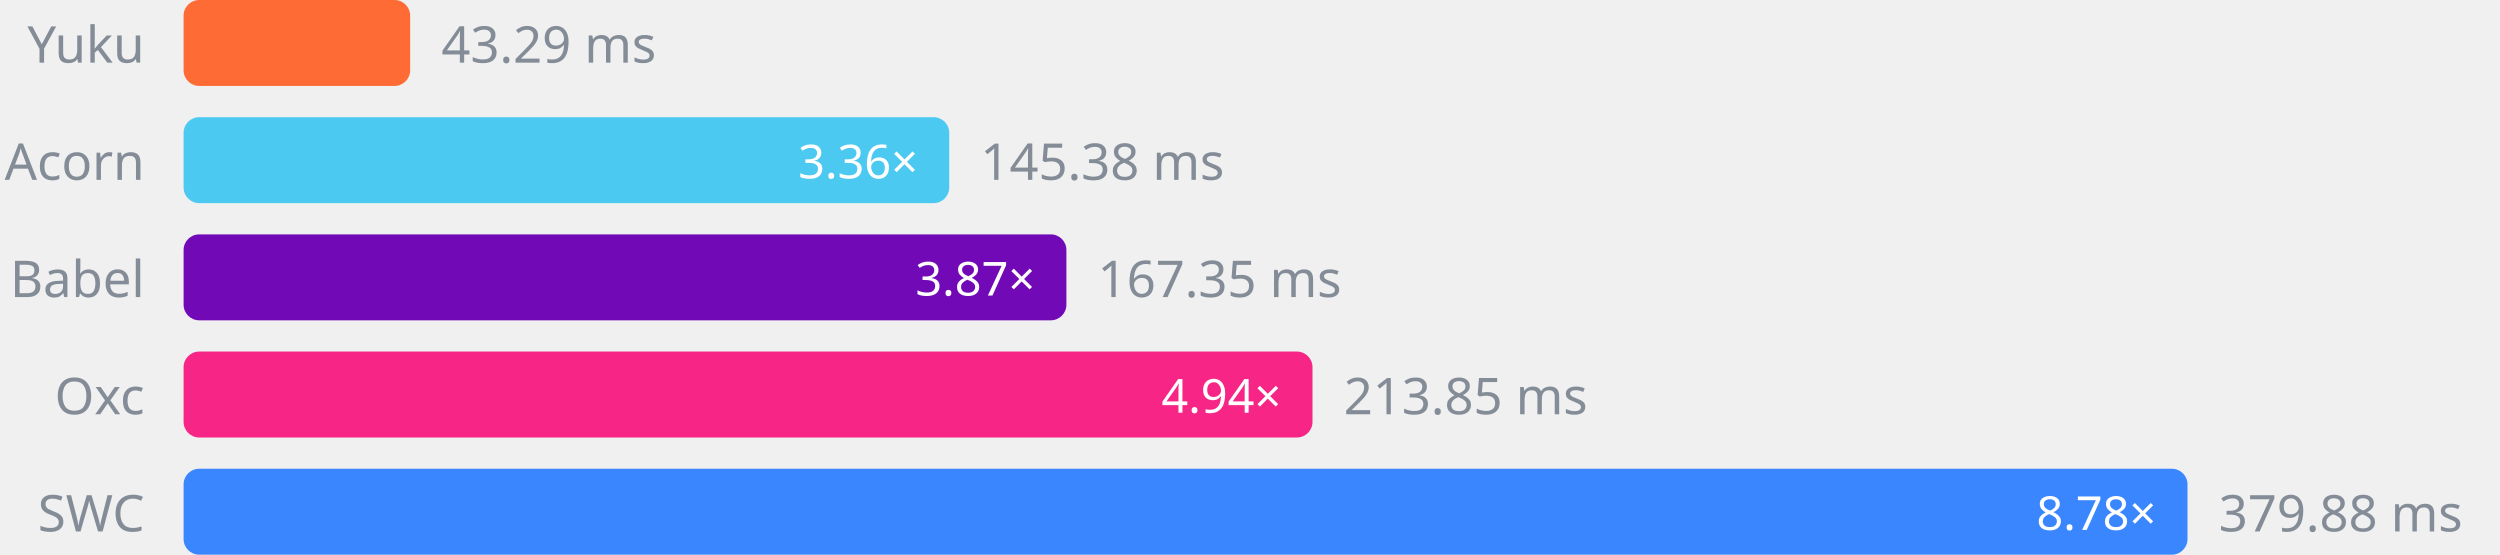
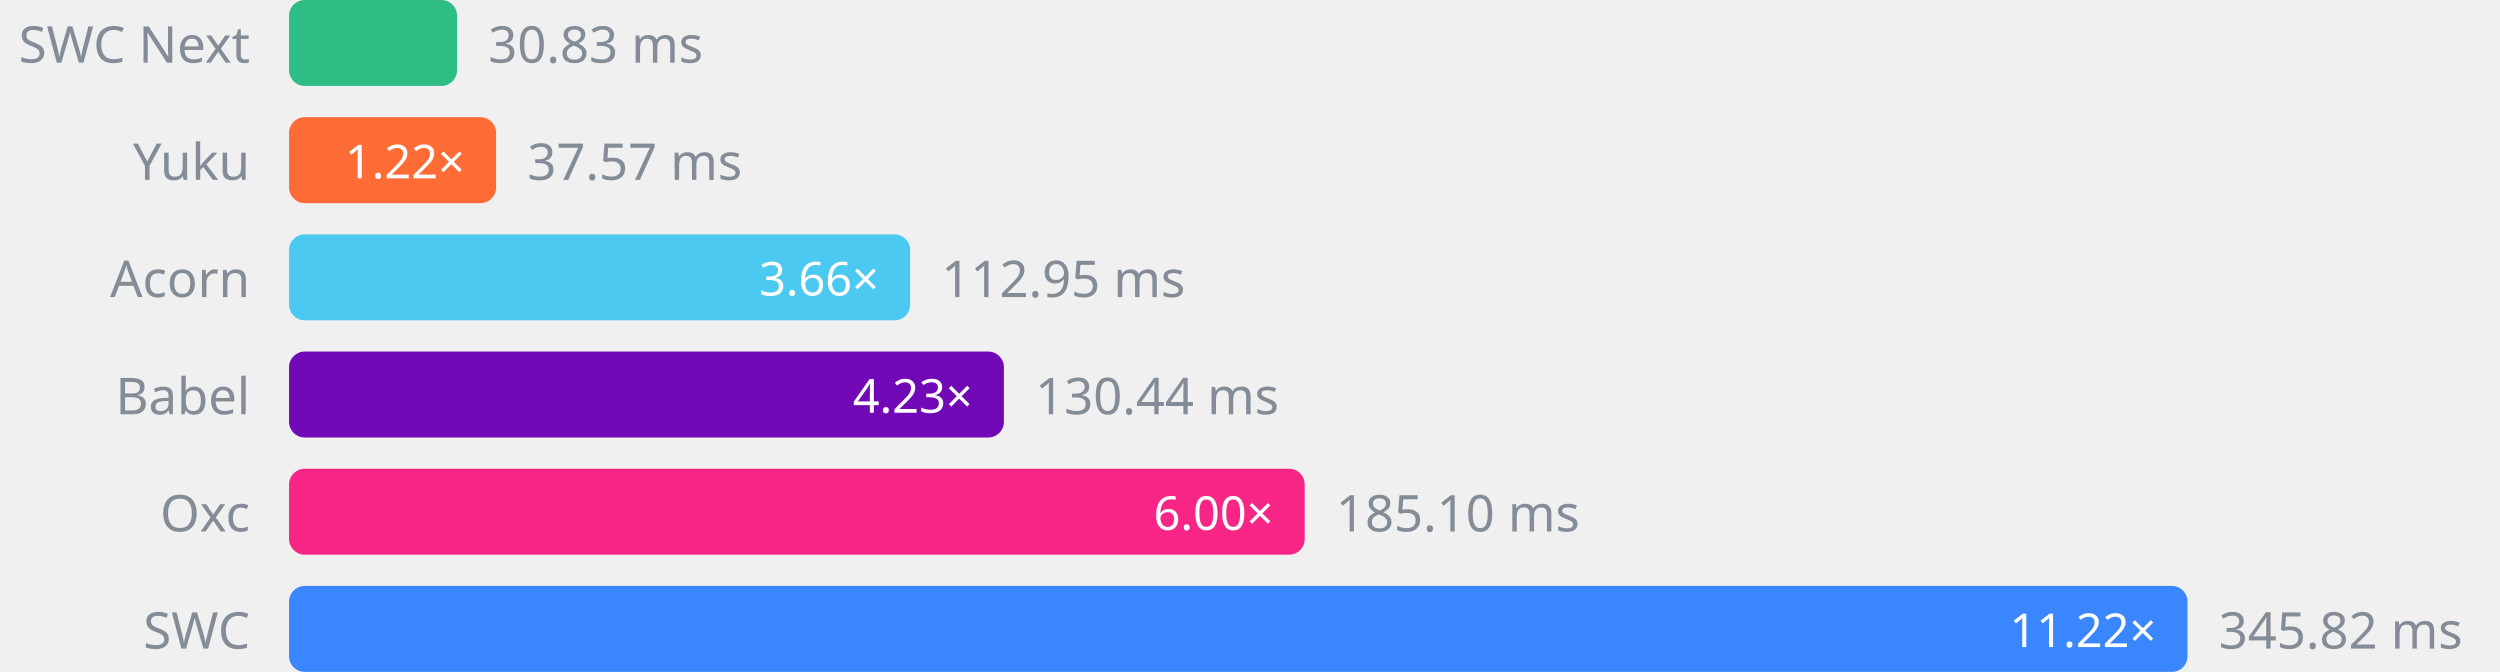
- <svg xmlns="http://www.w3.org/2000/svg" width="640" height="142" viewBox="0 0 640 142">
+ <svg xmlns="http://www.w3.org/2000/svg" width="640" height="172" viewBox="0 0 640 172">
  <style>
    text { font: 13px -apple-system, BlinkMacSystemFont, "Segoe UI", "Noto Sans", Helvetica, Arial, sans-serif; fill: #848d97; dominant-baseline: central; font-variant-numeric: tabular-nums }
    .ratio { font-size: 12px; fill: #fff }
  </style>
-   <text x="37" y="11" text-anchor="end">Yuku</text>
-   <rect x="47" y="0" width="58" height="22" rx="4" fill="#FF6B35" />
-   <text x="113" y="11">43.29 ms</text>
-   <text x="37" y="41" text-anchor="end">Acorn</text>
-   <rect x="47" y="30" width="196" height="22" rx="4" fill="#4CC9F0" />
-   <text x="251" y="41">145.38 ms</text>
-   <text class="ratio" x="235" y="41" text-anchor="end">3.36×</text>
-   <text x="37" y="71" text-anchor="end">Babel</text>
-   <rect x="47" y="60" width="226" height="22" rx="4" fill="#7209B7" />
-   <text x="281" y="71">167.35 ms</text>
-   <text class="ratio" x="265" y="71" text-anchor="end">3.87×</text>
-   <text x="37" y="101" text-anchor="end">Oxc</text>
-   <rect x="47" y="90" width="289" height="22" rx="4" fill="#F72585" />
-   <text x="344" y="101">213.85 ms</text>
-   <text class="ratio" x="328" y="101" text-anchor="end">4.94×</text>
-   <text x="37" y="131" text-anchor="end">SWC</text>
-   <rect x="47" y="120" width="513" height="22" rx="4" fill="#3A86FF" />
-   <text x="568" y="131">379.88 ms</text>
-   <text class="ratio" x="552" y="131" text-anchor="end">8.78×</text>
+   <text x="64" y="11" text-anchor="end">SWC Next</text>
+   <rect x="74" y="0" width="43" height="22" rx="4" fill="#2DBD85" />
+   <text x="125" y="11">30.83 ms</text>
+   <text x="64" y="41" text-anchor="end">Yuku</text>
+   <rect x="74" y="30" width="53" height="22" rx="4" fill="#FF6B35" />
+   <text x="135" y="41">37.57 ms</text>
+   <text class="ratio" x="119" y="41" text-anchor="end">1.22×</text>
+   <text x="64" y="71" text-anchor="end">Acorn</text>
+   <rect x="74" y="60" width="159" height="22" rx="4" fill="#4CC9F0" />
+   <text x="241" y="71">112.95 ms</text>
+   <text class="ratio" x="225" y="71" text-anchor="end">3.66×</text>
+   <text x="64" y="101" text-anchor="end">Babel</text>
+   <rect x="74" y="90" width="183" height="22" rx="4" fill="#7209B7" />
+   <text x="265" y="101">130.44 ms</text>
+   <text class="ratio" x="249" y="101" text-anchor="end">4.23×</text>
+   <text x="64" y="131" text-anchor="end">Oxc</text>
+   <rect x="74" y="120" width="260" height="22" rx="4" fill="#F72585" />
+   <text x="342" y="131">185.10 ms</text>
+   <text class="ratio" x="326" y="131" text-anchor="end">6.00×</text>
+   <text x="64" y="161" text-anchor="end">SWC</text>
+   <rect x="74" y="150" width="486" height="22" rx="4" fill="#3A86FF" />
+   <text x="568" y="161">345.82 ms</text>
+   <text class="ratio" x="552" y="161" text-anchor="end">11.22×</text>
</svg>
